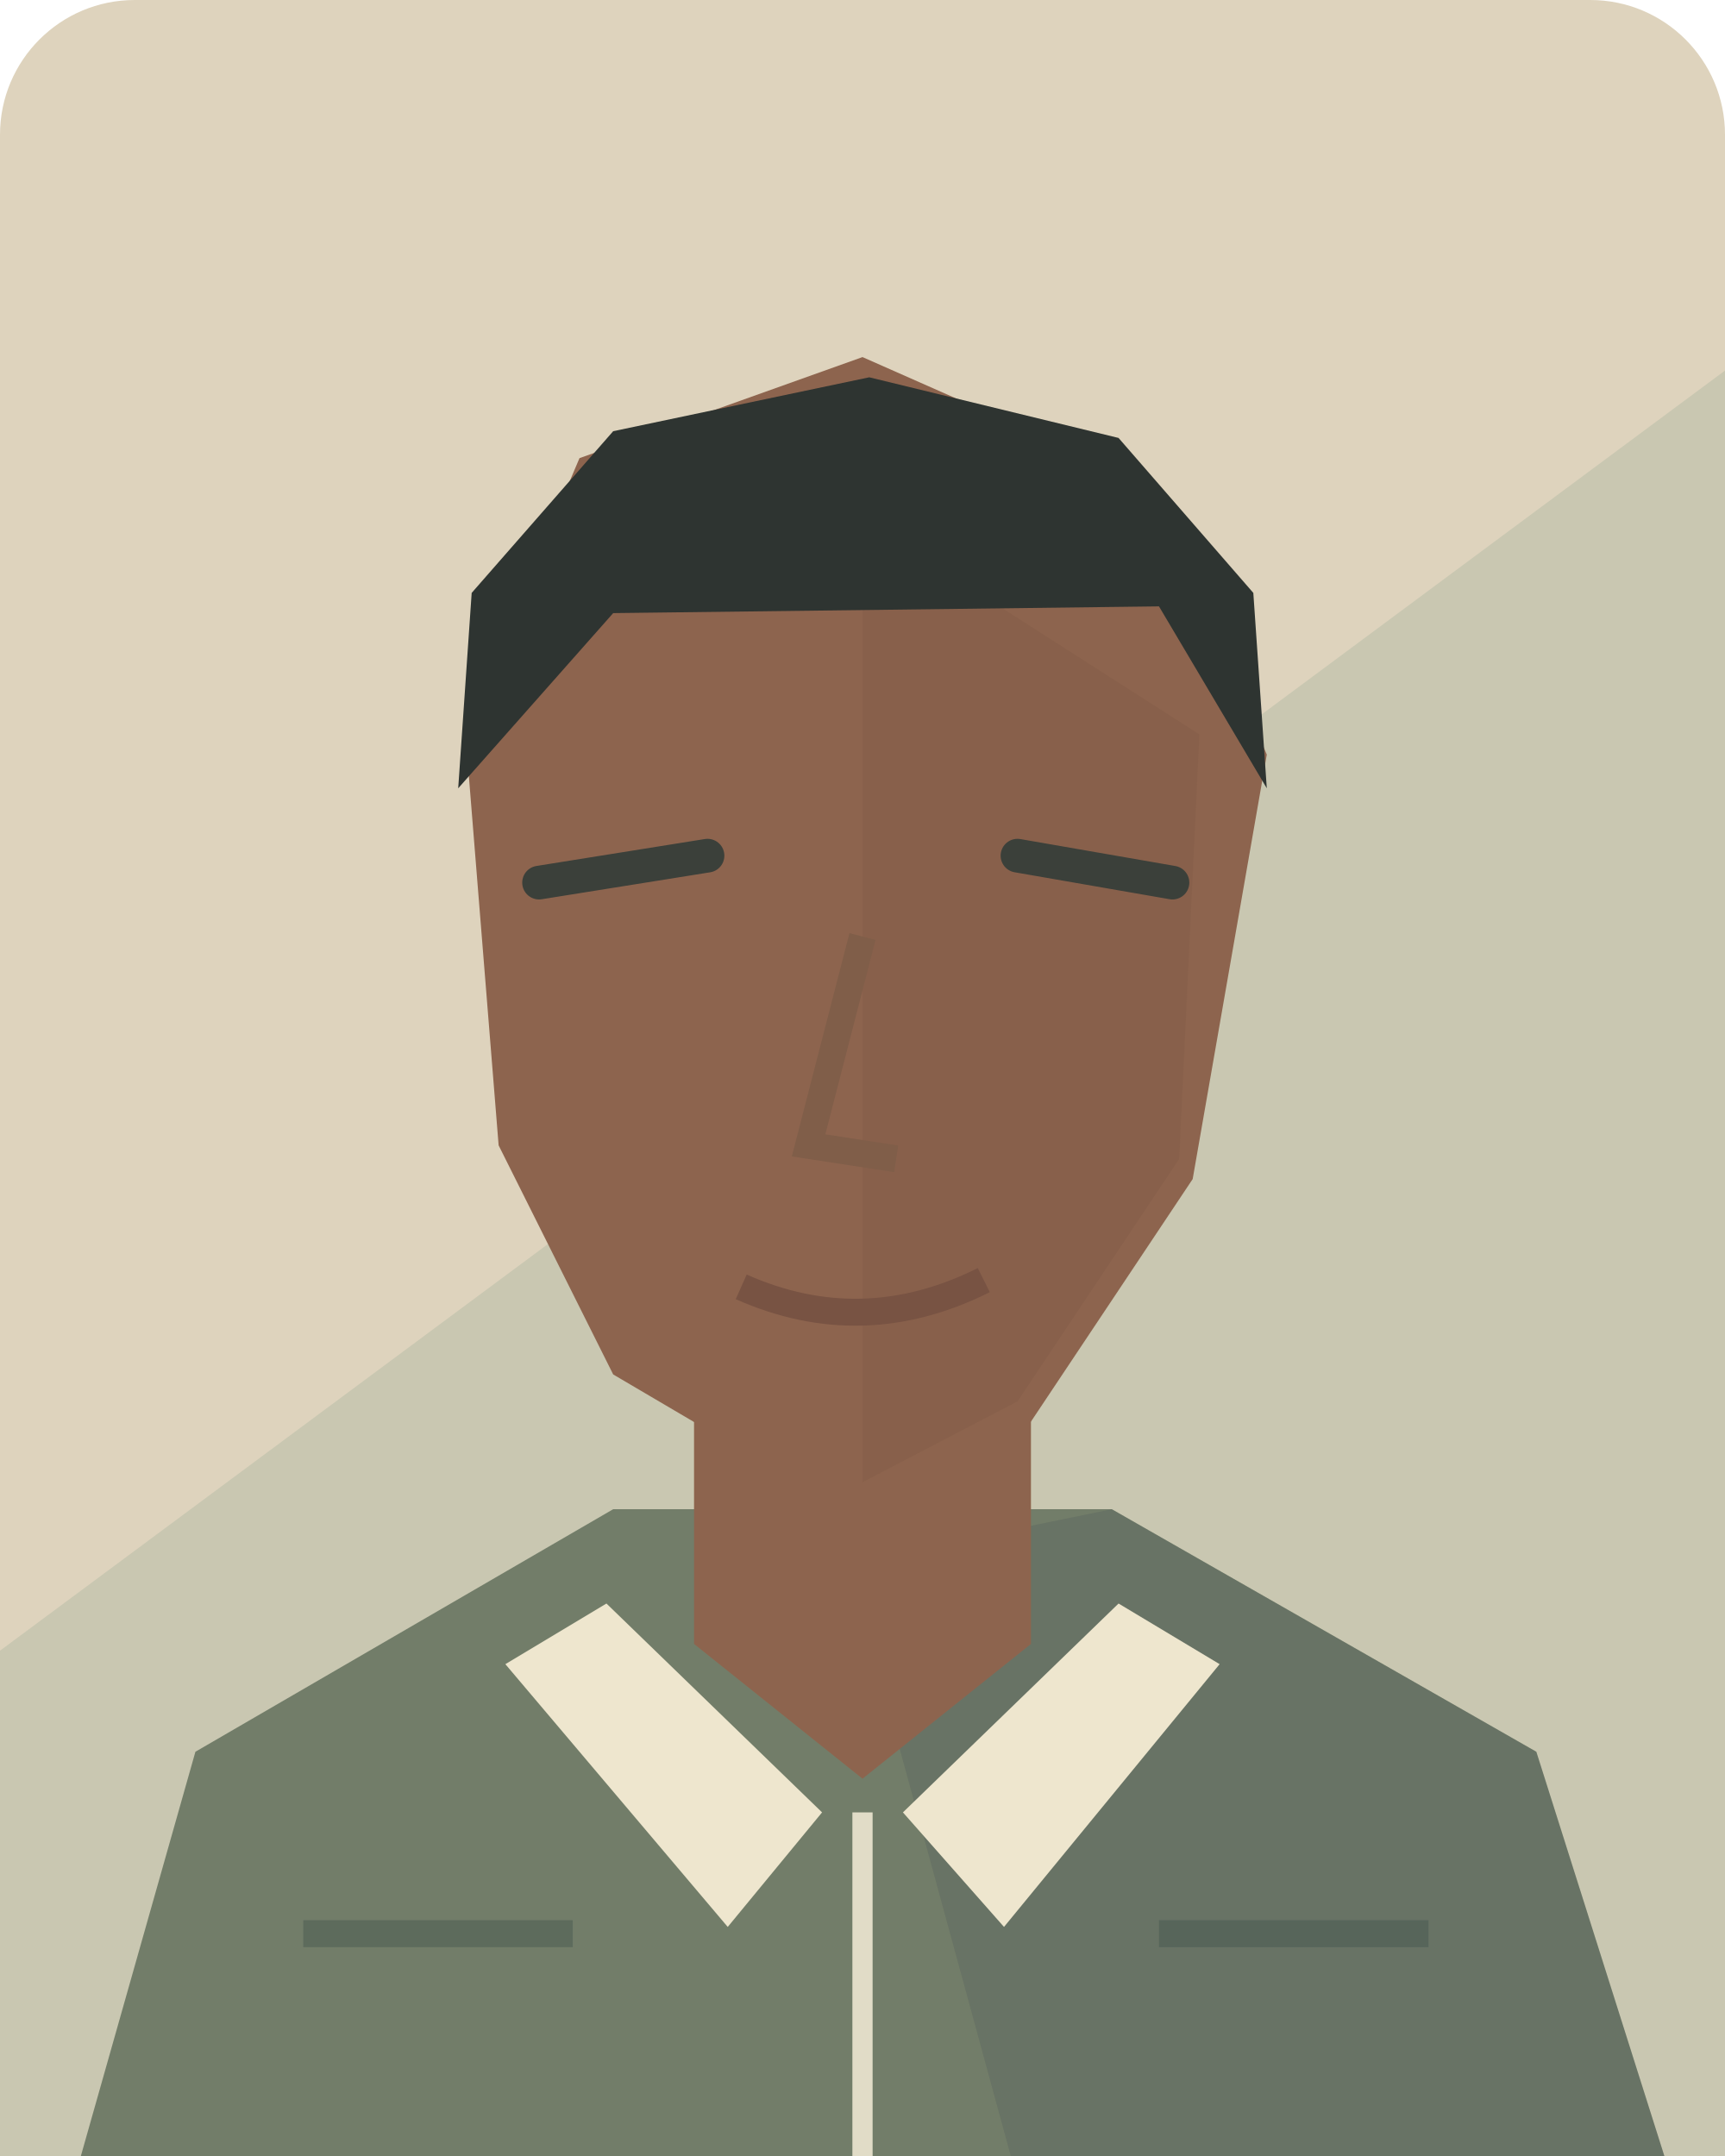
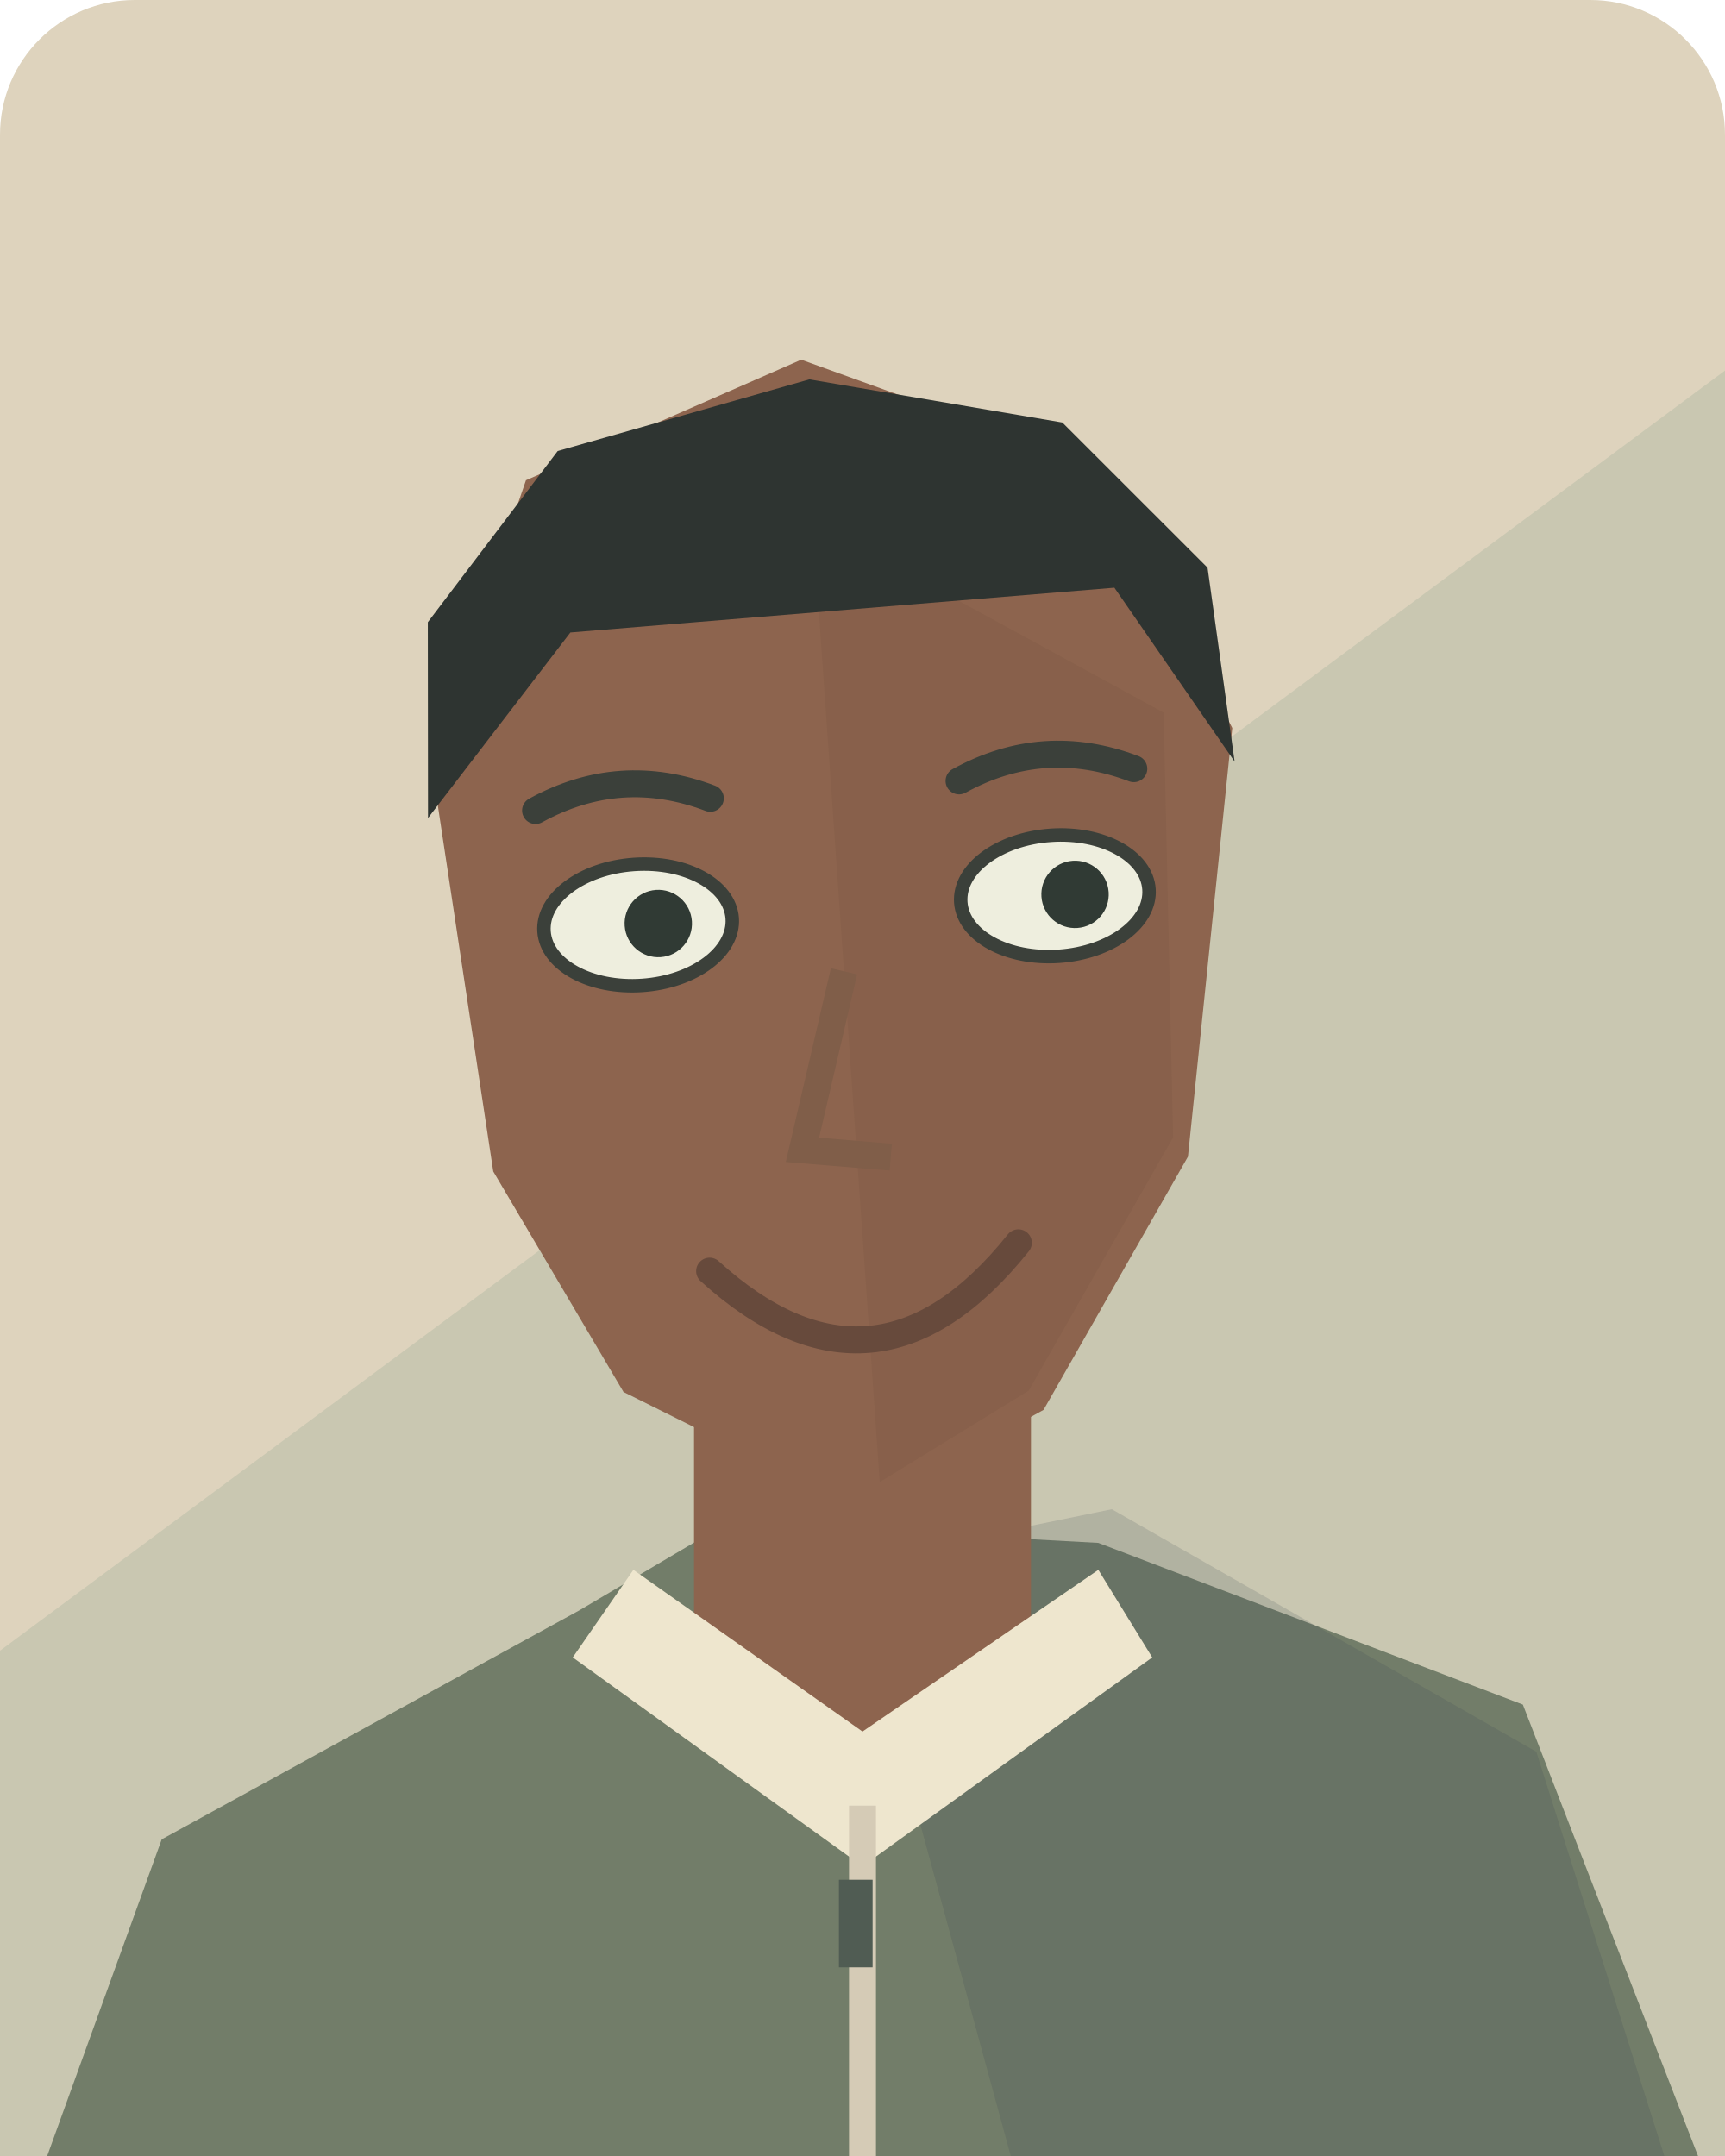
<svg xmlns="http://www.w3.org/2000/svg" width="256" height="320" viewBox="0 0 256 320">
  <rect width="256" height="320" rx="20" fill="#ded3bd" />
  <path d="M0 245L256 55V320H0Z" fill="#c9c7b1" />
-   <path d="M12 320L29 260L91 224H165L228 260L247 320Z" fill="#727d69" />
+   <path d="M7 320L24 273L86 239L108 226L163 229L226 253L252 320Z" fill="#727d69" />
  <path d="M126 232L150 320H247L228 260L165 224Z" fill="#343d4b" opacity=".16" />
  <path d="M103 182H153V244L128 264L103 244Z" fill="#8d644e" />
-   <path d="M69 108L86 68L128 53L171 72L188 112L177 175L153 211L125 224L91 204L74 170Z" fill="#8d644e" />
-   <path d="M128 77L178 109L175 172L151 208L128 220Z" fill="#714f3b" opacity=".18" />
-   <path d="M80 131L105 127M151 127L174 131" stroke="#3b403a" stroke-width="5" stroke-linecap="round" />
-   <path d="M128 139L120 170L133 172" fill="none" stroke="#805e49" stroke-width="4" />
-   <path d="M110 191Q128 199 146 190" fill="none" stroke="#785343" stroke-width="4" />
-   <path d="M90 238L122 269L108 286L75 247M166 238L134 269L149 286L181 247" fill="#eee6ce" />
-   <path d="M128 269V320" stroke="#e1dcc7" stroke-width="3" />
-   <path d="M45 287H85M172 287H212" stroke="#374b47" stroke-opacity=".35" stroke-width="4" />
-   <path d="M68 117L70 88L91 64L129 56L166 65L186 88L188 117L172 90L91 91Z" fill="#2e3431" />
+   <path d="M94 233L128 257L163 233L171 246L128 277L85 246Z" fill="#eee6ce" />
+   <path d="M128 268V320" stroke="#d5cbb6" stroke-width="4" />
+   <path d="M127 279V292" stroke="#505c53" stroke-width="5" />
+   <g transform="translate(2 0) rotate(-4 128 212)">
+     <path d="M69 108L86 68L128 53L171 72L188 112L177 175L153 211L125 224L91 204L74 170Z" fill="#8d644e" />
+     <path d="M128 77L178 109L175 172L151 208L128 220Z" fill="#714f3b" opacity=".18" />
+     <path d="M84 117Q97 111 110 117M147 117Q160 111 173 117" fill="none" stroke="#3b403a" stroke-width="4" stroke-linecap="round" />
+     <ellipse cx="98" cy="135" rx="14" ry="9" fill="#eeeede" stroke="#3b403a" stroke-width="2" />
+     <circle cx="101" cy="135" r="5" fill="#303a34" />
+     <ellipse cx="160" cy="135" rx="14" ry="9" fill="#eeeede" stroke="#3b403a" stroke-width="2" />
+     <circle cx="163" cy="135" r="5" fill="#303a34" />
+     <path d="M128 144L120 170L133 172" fill="none" stroke="#805e49" stroke-width="4" />
+     <path d="M105 187Q128 211 151 186" fill="none" stroke="#674a3c" stroke-width="4" stroke-linecap="round" />
+     <path d="M68 117L70 88L91 64L129 56L166 65L186 88L188 117L172 90L91 91Z" fill="#2e3431" />
+   </g>
</svg>
